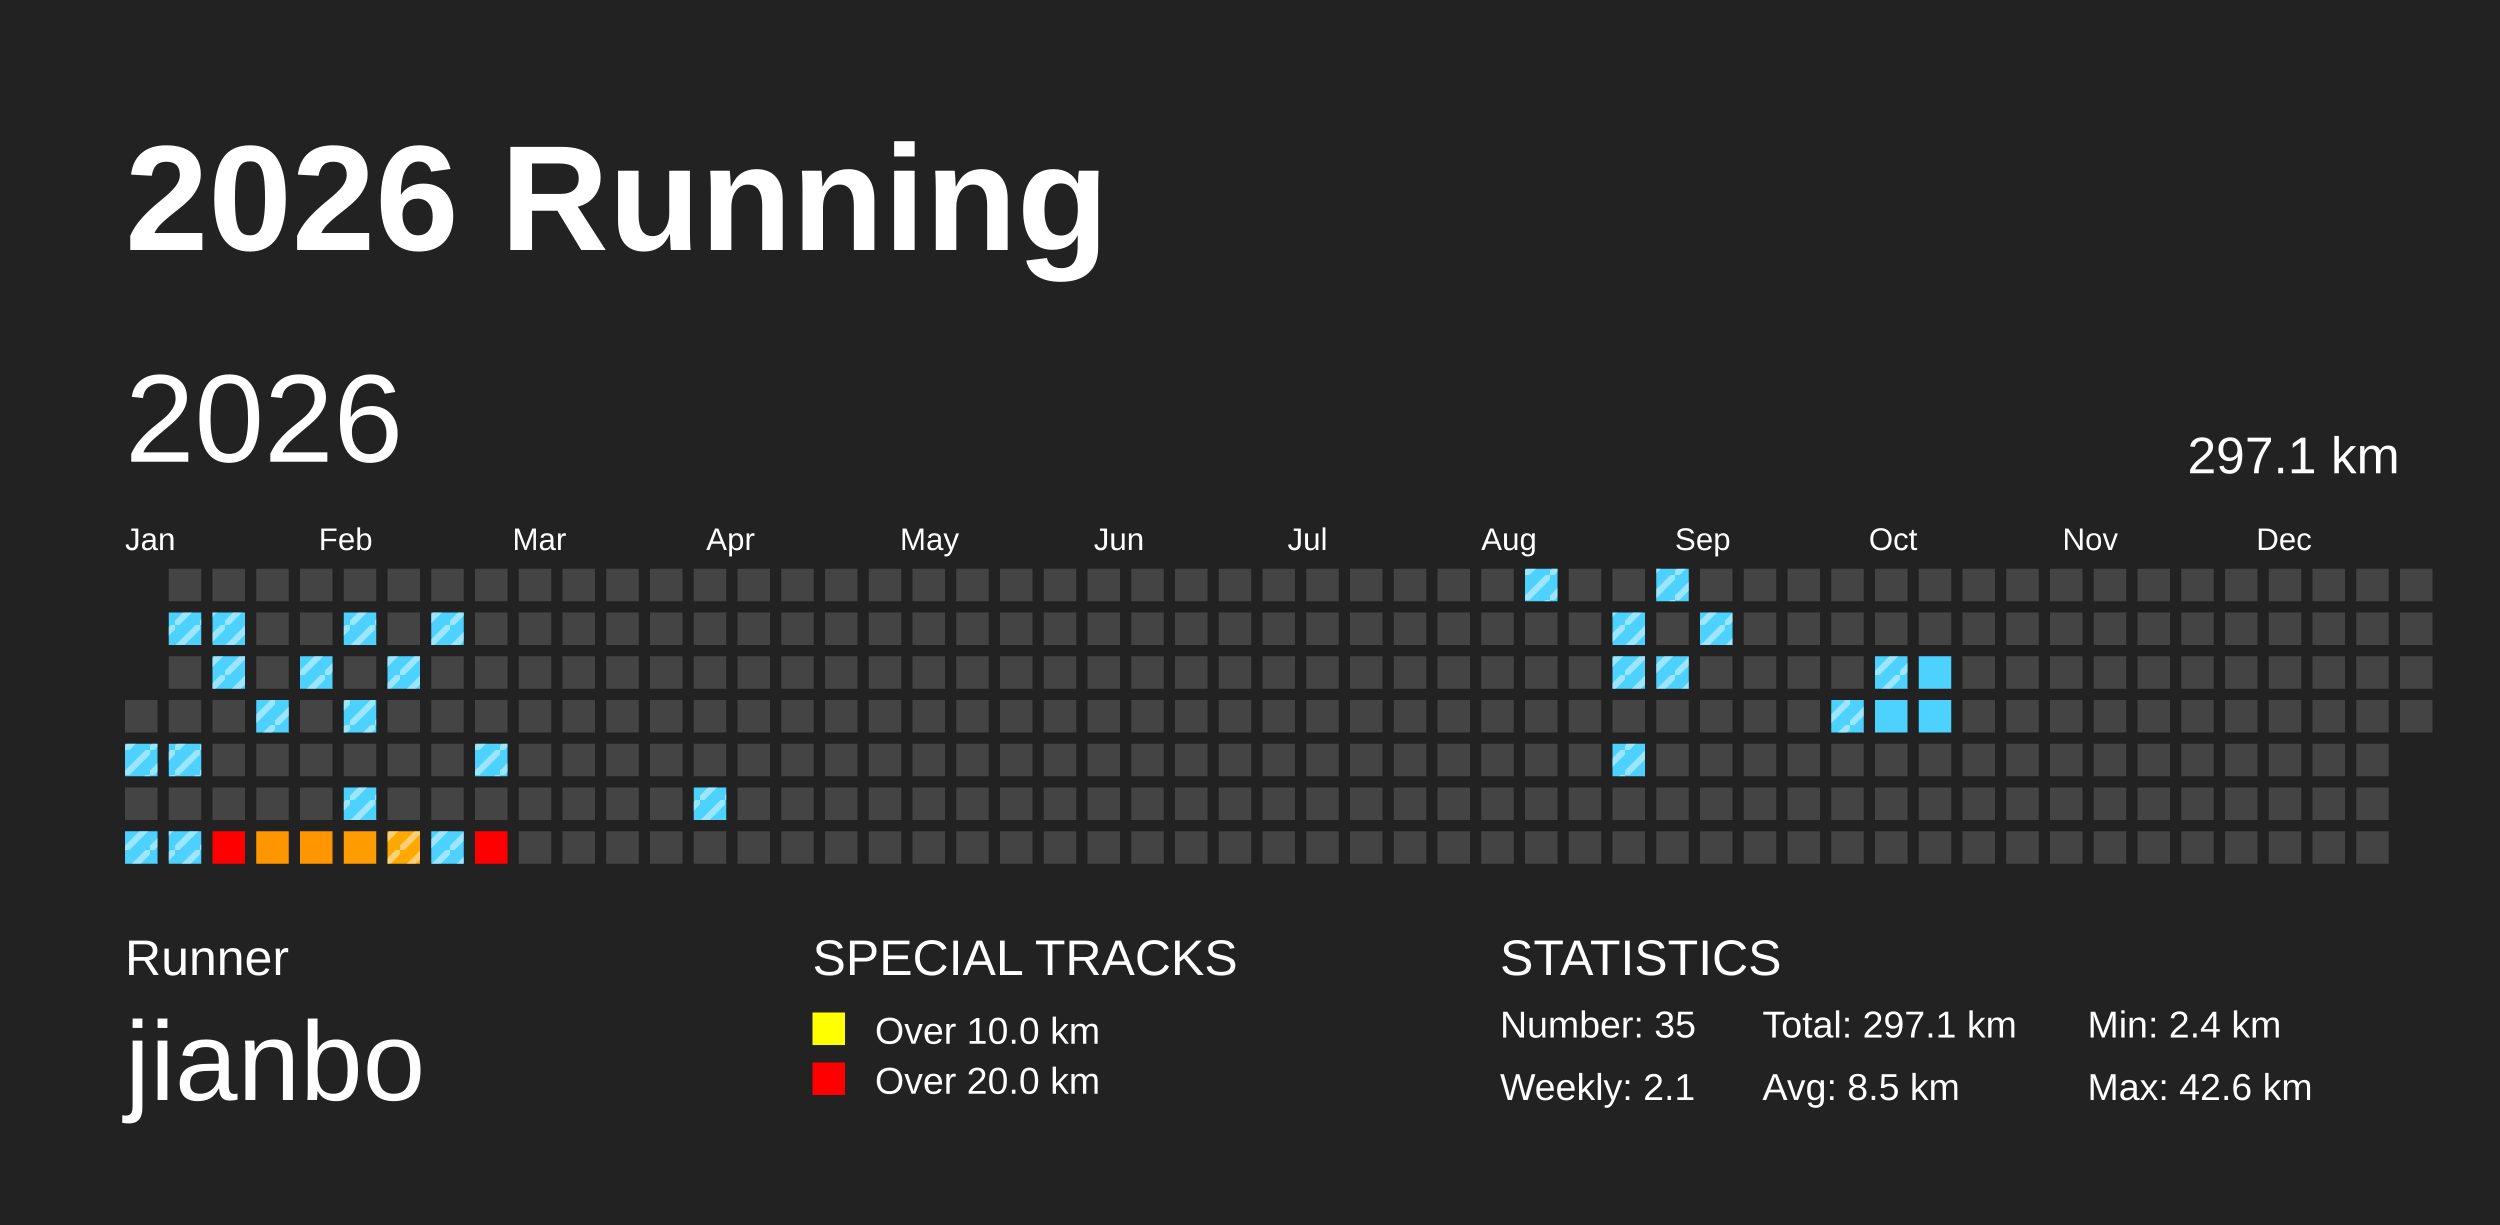
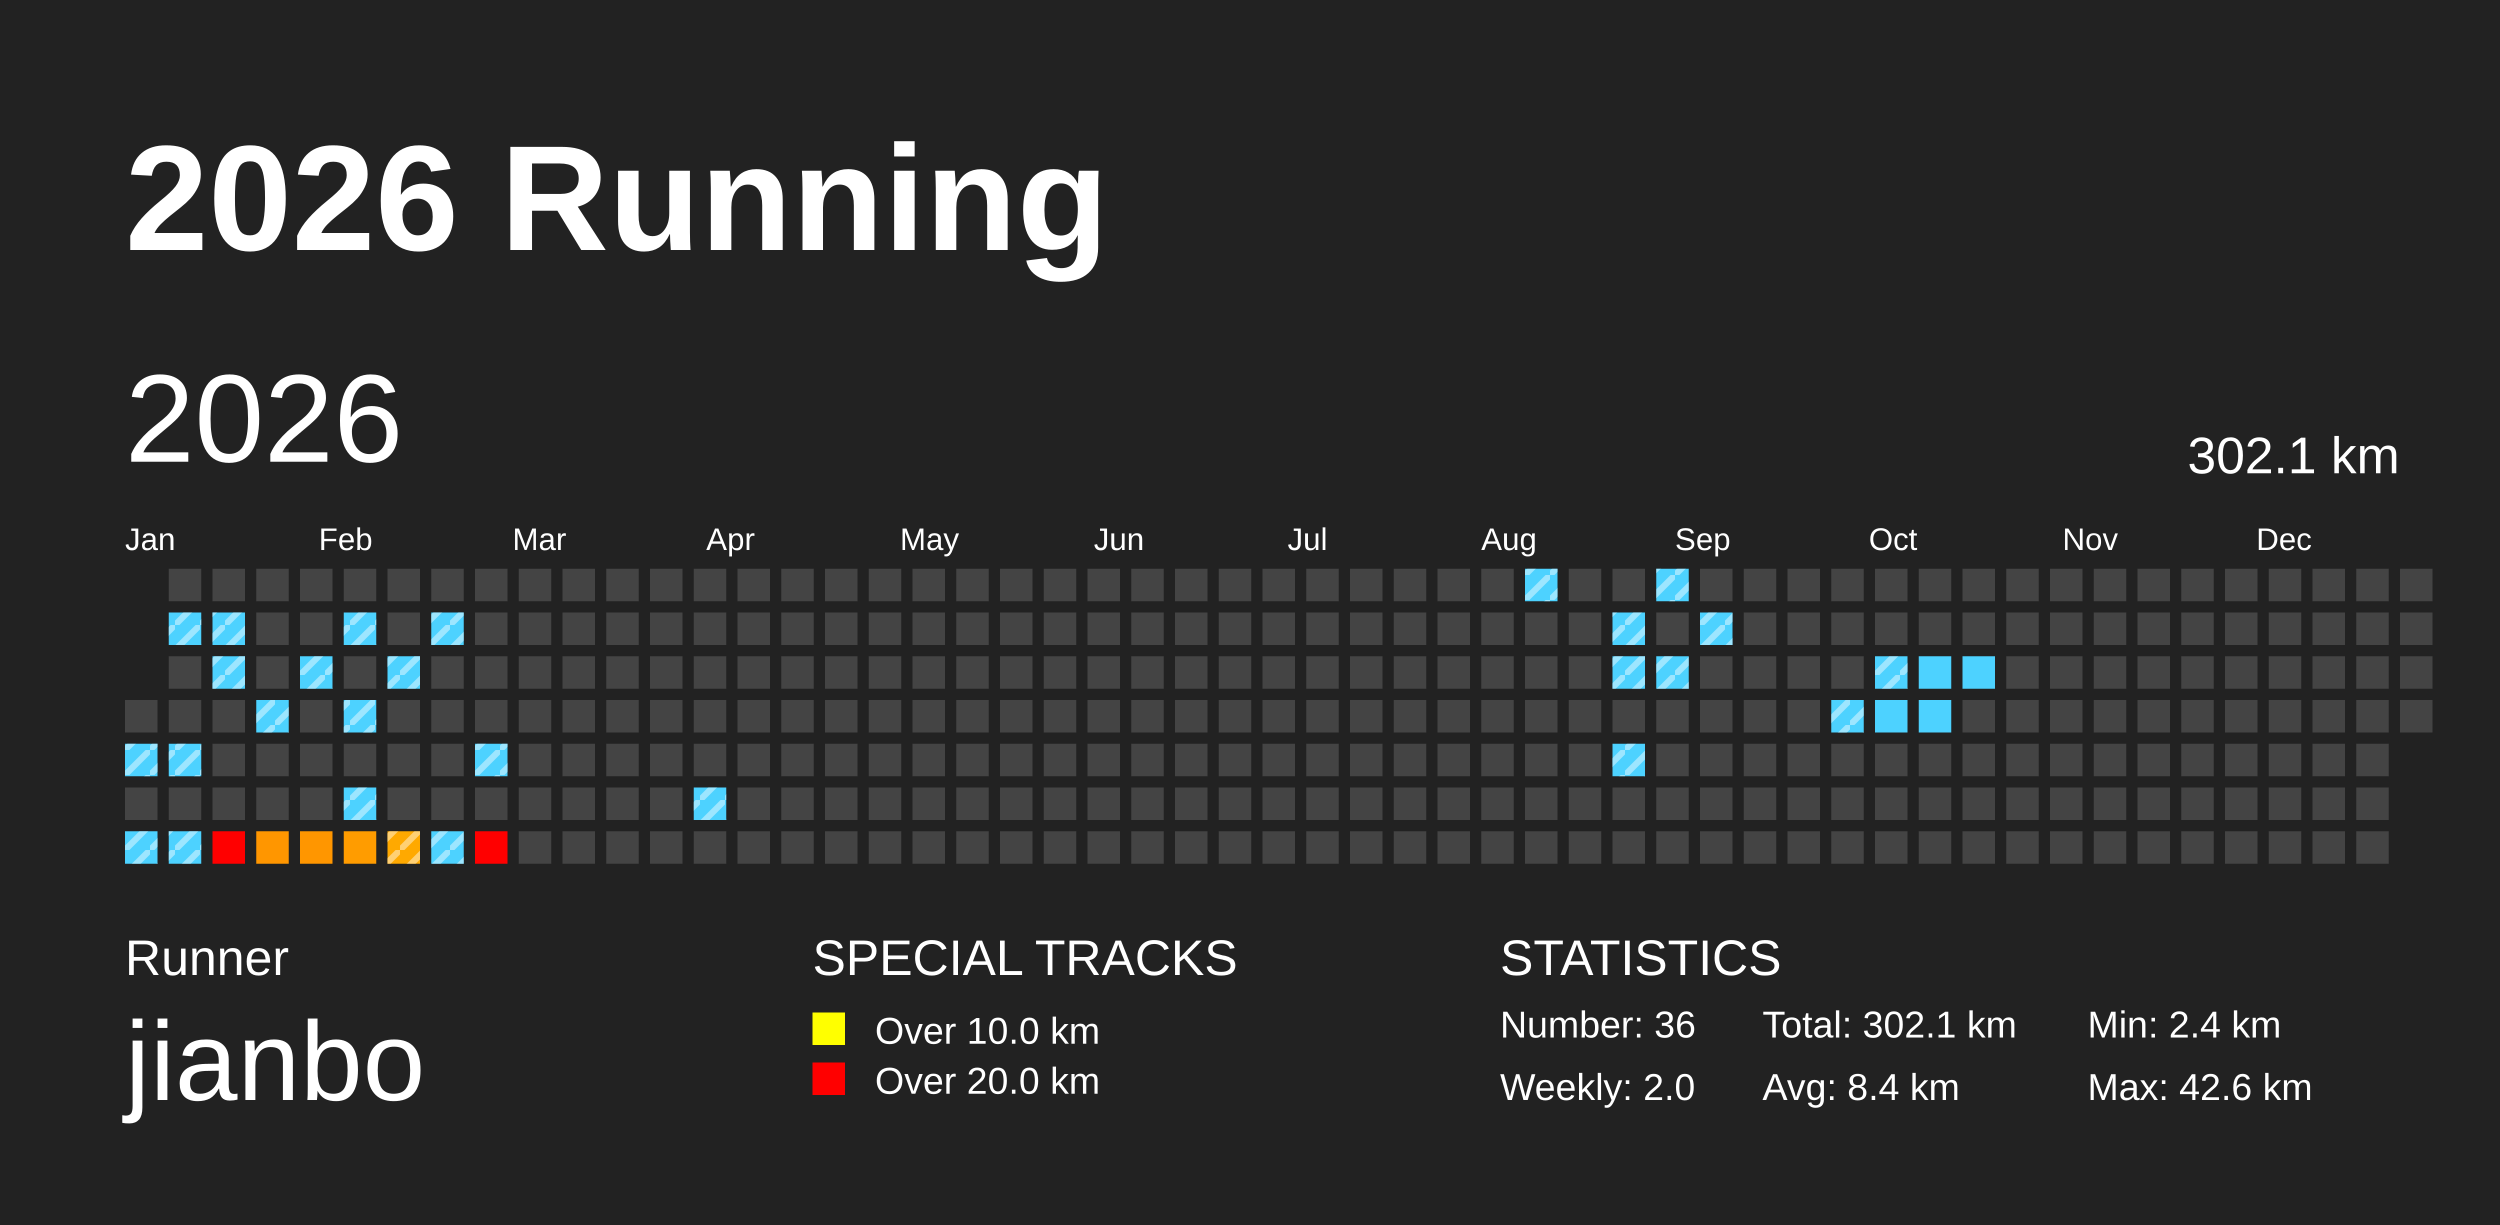
<svg xmlns="http://www.w3.org/2000/svg" baseProfile="full" height="98mm" version="1.1" viewBox="0,0,200,98" width="200mm">
  <defs>
    <pattern height="2" id="indoor-stripe" patternUnits="userSpaceOnUse" width="2">
      <line stroke="white" stroke-opacity="0.45" stroke-width="0.5" x1="0" x2="2" y1="2" y2="0" />
    </pattern>
  </defs>
  <rect fill="#222222" height="98" width="200" x="0" y="0" />
  <text fill="#FFFFFF" style="font-size:12px; font-family:Arial; font-weight:bold;" x="10" y="20">2026 Running</text>
  <text fill="#FFFFFF" style="font-size:4px; font-family:Arial" x="10" y="78">Runner</text>
  <text fill="#FFFFFF" style="font-size:9px; font-family:Arial" x="10" y="88">jianbo</text>
  <text fill="#FFFFFF" style="font-size:4px; font-family:Arial" x="65" y="78">SPECIAL TRACKS</text>
  <rect fill="yellow" height="2.6" width="2.6" x="65" y="81" />
  <text fill="#FFFFFF" style="font-size:3px; font-family:Arial" x="70" y="83.5">Over 10.0 km</text>
  <rect fill="red" height="2.6" width="2.6" x="65" y="85" />
  <text fill="#FFFFFF" style="font-size:3px; font-family:Arial" x="70" y="87.5">Over 20.0 km</text>
  <text fill="#FFFFFF" style="font-size:4px; font-family:Arial" x="120" y="78">STATISTICS</text>
-   <text fill="#FFFFFF" style="font-size:3px; font-family:Arial" x="120" y="83">Number: 35</text>
-   <text fill="#FFFFFF" style="font-size:3px; font-family:Arial" x="120" y="88">Weekly: 2.1</text>
-   <text fill="#FFFFFF" style="font-size:3px; font-family:Arial" x="141" y="83">Total: 297.1 km</text>
-   <text fill="#FFFFFF" style="font-size:3px; font-family:Arial" x="141" y="88">Avg: 8.5 km</text>
+   <text fill="#FFFFFF" style="font-size:3px; font-family:Arial" x="120" y="83">Number: 36</text>
+   <text fill="#FFFFFF" style="font-size:3px; font-family:Arial" x="120" y="88">Weekly: 2.0</text>
+   <text fill="#FFFFFF" style="font-size:3px; font-family:Arial" x="141" y="83">Total: 302.1 km</text>
+   <text fill="#FFFFFF" style="font-size:3px; font-family:Arial" x="141" y="88">Avg: 8.4 km</text>
  <text fill="#FFFFFF" style="font-size:3px; font-family:Arial" x="167" y="83">Min: 2.4 km</text>
  <text fill="#FFFFFF" style="font-size:3px; font-family:Arial" x="167" y="88">Max: 42.6 km</text>
  <text dominant-baseline="hanging" fill="#FFFFFF" style="font-size:10.0px; font-family:Arial;" x="10" y="30">2026</text>
-   <text dominant-baseline="hanging" fill="#FFFFFF" style="font-size:4.125px; font-family:Arial;" x="175" y="35">297.1 km</text>
+   <text dominant-baseline="hanging" fill="#FFFFFF" style="font-size:4.125px; font-family:Arial;" x="175" y="35">302.1 km</text>
  <text fill="#FFFFFF" style="font-size:2.5px; font-family:Arial" x="10.0" y="44">Jan</text>
  <text fill="#FFFFFF" style="font-size:2.5px; font-family:Arial" x="25.5" y="44">Feb</text>
  <text fill="#FFFFFF" style="font-size:2.5px; font-family:Arial" x="41.0" y="44">Mar</text>
  <text fill="#FFFFFF" style="font-size:2.5px; font-family:Arial" x="56.5" y="44">Apr</text>
  <text fill="#FFFFFF" style="font-size:2.5px; font-family:Arial" x="72.0" y="44">May</text>
  <text fill="#FFFFFF" style="font-size:2.5px; font-family:Arial" x="87.5" y="44">Jun</text>
  <text fill="#FFFFFF" style="font-size:2.5px; font-family:Arial" x="103.0" y="44">Jul</text>
  <text fill="#FFFFFF" style="font-size:2.5px; font-family:Arial" x="118.5" y="44">Aug</text>
  <text fill="#FFFFFF" style="font-size:2.5px; font-family:Arial" x="134.0" y="44">Sep</text>
  <text fill="#FFFFFF" style="font-size:2.5px; font-family:Arial" x="149.5" y="44">Oct</text>
  <text fill="#FFFFFF" style="font-size:2.5px; font-family:Arial" x="165.0" y="44">Nov</text>
  <text fill="#FFFFFF" style="font-size:2.5px; font-family:Arial" x="180.5" y="44">Dec</text>
  <rect fill="#444444" height="2.6" width="2.6" x="10.0" y="56.0" />
  <rect fill="#4dd2ff" height="2.6" width="2.6" x="10.0" y="59.5" />
  <rect fill="url(#indoor-stripe)" height="2.6" style="pointer-events: none;" width="2.6" x="10.0" y="59.5" />
  <rect fill="#444444" height="2.6" width="2.6" x="10.0" y="63.0" />
  <rect fill="#4dd2ff" height="2.6" width="2.6" x="10.0" y="66.5" />
  <rect fill="url(#indoor-stripe)" height="2.6" style="pointer-events: none;" width="2.6" x="10.0" y="66.5" />
  <rect fill="#444444" height="2.6" width="2.6" x="13.5" y="45.5" />
  <rect fill="#4dd2ff" height="2.6" width="2.6" x="13.5" y="49.0" />
  <rect fill="url(#indoor-stripe)" height="2.6" style="pointer-events: none;" width="2.6" x="13.5" y="49.0" />
  <rect fill="#444444" height="2.6" width="2.6" x="13.5" y="52.5" />
  <rect fill="#444444" height="2.6" width="2.6" x="13.5" y="56.0" />
  <rect fill="#4dd2ff" height="2.6" width="2.6" x="13.5" y="59.5" />
  <rect fill="url(#indoor-stripe)" height="2.6" style="pointer-events: none;" width="2.6" x="13.5" y="59.5" />
  <rect fill="#444444" height="2.6" width="2.6" x="13.5" y="63.0" />
  <rect fill="#4dd2ff" height="2.6" width="2.6" x="13.5" y="66.5" />
  <rect fill="url(#indoor-stripe)" height="2.6" style="pointer-events: none;" width="2.6" x="13.5" y="66.5" />
  <rect fill="#444444" height="2.6" width="2.6" x="17.0" y="45.5" />
  <rect fill="#4dd2ff" height="2.6" width="2.6" x="17.0" y="49.0" />
  <rect fill="url(#indoor-stripe)" height="2.6" style="pointer-events: none;" width="2.6" x="17.0" y="49.0" />
  <rect fill="#4dd2ff" height="2.6" width="2.6" x="17.0" y="52.5" />
  <rect fill="url(#indoor-stripe)" height="2.6" style="pointer-events: none;" width="2.6" x="17.0" y="52.5" />
  <rect fill="#444444" height="2.6" width="2.6" x="17.0" y="56.0" />
  <rect fill="#444444" height="2.6" width="2.6" x="17.0" y="59.5" />
  <rect fill="#444444" height="2.6" width="2.6" x="17.0" y="63.0" />
  <rect fill="red" height="2.6" width="2.6" x="17.0" y="66.5" />
  <rect fill="#444444" height="2.6" width="2.6" x="20.5" y="45.5" />
  <rect fill="#444444" height="2.6" width="2.6" x="20.5" y="49.0" />
  <rect fill="#444444" height="2.6" width="2.6" x="20.5" y="52.5" />
  <rect fill="#4dd2ff" height="2.6" width="2.6" x="20.5" y="56.0" />
  <rect fill="url(#indoor-stripe)" height="2.6" style="pointer-events: none;" width="2.6" x="20.5" y="56.0" />
  <rect fill="#444444" height="2.6" width="2.6" x="20.5" y="59.5" />
  <rect fill="#444444" height="2.6" width="2.6" x="20.5" y="63.0" />
  <rect fill="#ff9600" height="2.6" width="2.6" x="20.5" y="66.5" />
  <rect fill="#444444" height="2.6" width="2.6" x="24.0" y="45.5" />
  <rect fill="#444444" height="2.6" width="2.6" x="24.0" y="49.0" />
  <rect fill="#4dd2ff" height="2.6" width="2.6" x="24.0" y="52.5" />
  <rect fill="url(#indoor-stripe)" height="2.6" style="pointer-events: none;" width="2.6" x="24.0" y="52.5" />
  <rect fill="#444444" height="2.6" width="2.6" x="24.0" y="56.0" />
  <rect fill="#444444" height="2.6" width="2.6" x="24.0" y="59.5" />
  <rect fill="#444444" height="2.6" width="2.6" x="24.0" y="63.0" />
  <rect fill="#ff9600" height="2.6" width="2.6" x="24.0" y="66.5" />
  <rect fill="#444444" height="2.6" width="2.6" x="27.5" y="45.5" />
  <rect fill="#4dd2ff" height="2.6" width="2.6" x="27.5" y="49.0" />
  <rect fill="url(#indoor-stripe)" height="2.6" style="pointer-events: none;" width="2.6" x="27.5" y="49.0" />
  <rect fill="#444444" height="2.6" width="2.6" x="27.5" y="52.5" />
  <rect fill="#4dd2ff" height="2.6" width="2.6" x="27.5" y="56.0" />
  <rect fill="url(#indoor-stripe)" height="2.6" style="pointer-events: none;" width="2.6" x="27.5" y="56.0" />
  <rect fill="#444444" height="2.6" width="2.6" x="27.5" y="59.5" />
  <rect fill="#4dd2ff" height="2.6" width="2.6" x="27.5" y="63.0" />
  <rect fill="url(#indoor-stripe)" height="2.6" style="pointer-events: none;" width="2.6" x="27.5" y="63.0" />
  <rect fill="#ff9c00" height="2.6" width="2.6" x="27.5" y="66.5" />
  <rect fill="#444444" height="2.6" width="2.6" x="31.0" y="45.5" />
  <rect fill="#444444" height="2.6" width="2.6" x="31.0" y="49.0" />
  <rect fill="#4dd2ff" height="2.6" width="2.6" x="31.0" y="52.5" />
  <rect fill="url(#indoor-stripe)" height="2.6" style="pointer-events: none;" width="2.6" x="31.0" y="52.5" />
  <rect fill="#444444" height="2.6" width="2.6" x="31.0" y="56.0" />
  <rect fill="#444444" height="2.6" width="2.6" x="31.0" y="59.5" />
  <rect fill="#444444" height="2.6" width="2.6" x="31.0" y="63.0" />
  <rect fill="#ffa900" height="2.6" width="2.6" x="31.0" y="66.5" />
  <rect fill="url(#indoor-stripe)" height="2.6" style="pointer-events: none;" width="2.6" x="31.0" y="66.5" />
  <rect fill="#444444" height="2.6" width="2.6" x="34.5" y="45.5" />
  <rect fill="#4dd2ff" height="2.6" width="2.6" x="34.5" y="49.0" />
  <rect fill="url(#indoor-stripe)" height="2.6" style="pointer-events: none;" width="2.6" x="34.5" y="49.0" />
  <rect fill="#444444" height="2.6" width="2.6" x="34.5" y="52.5" />
  <rect fill="#444444" height="2.6" width="2.6" x="34.5" y="56.0" />
  <rect fill="#444444" height="2.6" width="2.6" x="34.5" y="59.5" />
  <rect fill="#444444" height="2.6" width="2.6" x="34.5" y="63.0" />
  <rect fill="#4dd2ff" height="2.6" width="2.6" x="34.5" y="66.5" />
  <rect fill="url(#indoor-stripe)" height="2.6" style="pointer-events: none;" width="2.6" x="34.5" y="66.5" />
  <rect fill="#444444" height="2.6" width="2.6" x="38.0" y="45.5" />
  <rect fill="#444444" height="2.6" width="2.6" x="38.0" y="49.0" />
  <rect fill="#444444" height="2.6" width="2.6" x="38.0" y="52.5" />
  <rect fill="#444444" height="2.6" width="2.6" x="38.0" y="56.0" />
  <rect fill="#4dd2ff" height="2.6" width="2.6" x="38.0" y="59.5" />
  <rect fill="url(#indoor-stripe)" height="2.6" style="pointer-events: none;" width="2.6" x="38.0" y="59.5" />
  <rect fill="#444444" height="2.6" width="2.6" x="38.0" y="63.0" />
  <rect fill="red" height="2.6" width="2.6" x="38.0" y="66.5" />
  <rect fill="#444444" height="2.6" width="2.6" x="41.5" y="45.5" />
  <rect fill="#444444" height="2.6" width="2.6" x="41.5" y="49.0" />
  <rect fill="#444444" height="2.6" width="2.6" x="41.5" y="52.5" />
  <rect fill="#444444" height="2.6" width="2.6" x="41.5" y="56.0" />
  <rect fill="#444444" height="2.6" width="2.6" x="41.5" y="59.5" />
  <rect fill="#444444" height="2.6" width="2.6" x="41.5" y="63.0" />
  <rect fill="#444444" height="2.6" width="2.6" x="41.5" y="66.5" />
  <rect fill="#444444" height="2.6" width="2.6" x="45.0" y="45.5" />
  <rect fill="#444444" height="2.6" width="2.6" x="45.0" y="49.0" />
  <rect fill="#444444" height="2.6" width="2.6" x="45.0" y="52.5" />
  <rect fill="#444444" height="2.6" width="2.6" x="45.0" y="56.0" />
  <rect fill="#444444" height="2.6" width="2.6" x="45.0" y="59.5" />
  <rect fill="#444444" height="2.6" width="2.6" x="45.0" y="63.0" />
  <rect fill="#444444" height="2.6" width="2.6" x="45.0" y="66.5" />
  <rect fill="#444444" height="2.6" width="2.6" x="48.5" y="45.5" />
  <rect fill="#444444" height="2.6" width="2.6" x="48.5" y="49.0" />
  <rect fill="#444444" height="2.6" width="2.6" x="48.5" y="52.5" />
  <rect fill="#444444" height="2.6" width="2.6" x="48.5" y="56.0" />
  <rect fill="#444444" height="2.6" width="2.6" x="48.5" y="59.5" />
  <rect fill="#444444" height="2.6" width="2.6" x="48.5" y="63.0" />
  <rect fill="#444444" height="2.6" width="2.6" x="48.5" y="66.5" />
  <rect fill="#444444" height="2.6" width="2.6" x="52.0" y="45.5" />
  <rect fill="#444444" height="2.6" width="2.6" x="52.0" y="49.0" />
  <rect fill="#444444" height="2.6" width="2.6" x="52.0" y="52.5" />
  <rect fill="#444444" height="2.6" width="2.6" x="52.0" y="56.0" />
  <rect fill="#444444" height="2.6" width="2.6" x="52.0" y="59.5" />
  <rect fill="#444444" height="2.6" width="2.6" x="52.0" y="63.0" />
  <rect fill="#444444" height="2.6" width="2.6" x="52.0" y="66.5" />
  <rect fill="#444444" height="2.6" width="2.6" x="55.5" y="45.5" />
  <rect fill="#444444" height="2.6" width="2.6" x="55.5" y="49.0" />
  <rect fill="#444444" height="2.6" width="2.6" x="55.5" y="52.5" />
  <rect fill="#444444" height="2.6" width="2.6" x="55.5" y="56.0" />
  <rect fill="#444444" height="2.6" width="2.6" x="55.5" y="59.5" />
  <rect fill="#4dd2ff" height="2.6" width="2.6" x="55.5" y="63.0" />
  <rect fill="url(#indoor-stripe)" height="2.6" style="pointer-events: none;" width="2.6" x="55.5" y="63.0" />
  <rect fill="#444444" height="2.6" width="2.6" x="55.5" y="66.5" />
  <rect fill="#444444" height="2.6" width="2.6" x="59.0" y="45.5" />
  <rect fill="#444444" height="2.6" width="2.6" x="59.0" y="49.0" />
  <rect fill="#444444" height="2.6" width="2.6" x="59.0" y="52.5" />
  <rect fill="#444444" height="2.6" width="2.6" x="59.0" y="56.0" />
  <rect fill="#444444" height="2.6" width="2.6" x="59.0" y="59.5" />
  <rect fill="#444444" height="2.6" width="2.6" x="59.0" y="63.0" />
  <rect fill="#444444" height="2.6" width="2.6" x="59.0" y="66.5" />
  <rect fill="#444444" height="2.6" width="2.6" x="62.5" y="45.5" />
  <rect fill="#444444" height="2.6" width="2.6" x="62.5" y="49.0" />
  <rect fill="#444444" height="2.6" width="2.6" x="62.5" y="52.5" />
  <rect fill="#444444" height="2.6" width="2.6" x="62.5" y="56.0" />
  <rect fill="#444444" height="2.6" width="2.6" x="62.5" y="59.5" />
  <rect fill="#444444" height="2.6" width="2.6" x="62.5" y="63.0" />
  <rect fill="#444444" height="2.6" width="2.6" x="62.5" y="66.5" />
  <rect fill="#444444" height="2.6" width="2.6" x="66.0" y="45.5" />
  <rect fill="#444444" height="2.6" width="2.6" x="66.0" y="49.0" />
  <rect fill="#444444" height="2.6" width="2.6" x="66.0" y="52.5" />
  <rect fill="#444444" height="2.6" width="2.6" x="66.0" y="56.0" />
  <rect fill="#444444" height="2.6" width="2.6" x="66.0" y="59.5" />
  <rect fill="#444444" height="2.6" width="2.6" x="66.0" y="63.0" />
  <rect fill="#444444" height="2.6" width="2.6" x="66.0" y="66.5" />
  <rect fill="#444444" height="2.6" width="2.6" x="69.5" y="45.5" />
  <rect fill="#444444" height="2.6" width="2.6" x="69.5" y="49.0" />
  <rect fill="#444444" height="2.6" width="2.6" x="69.5" y="52.5" />
  <rect fill="#444444" height="2.6" width="2.6" x="69.5" y="56.0" />
  <rect fill="#444444" height="2.6" width="2.6" x="69.5" y="59.5" />
  <rect fill="#444444" height="2.6" width="2.6" x="69.5" y="63.0" />
  <rect fill="#444444" height="2.6" width="2.6" x="69.5" y="66.5" />
  <rect fill="#444444" height="2.6" width="2.6" x="73.0" y="45.5" />
  <rect fill="#444444" height="2.6" width="2.6" x="73.0" y="49.0" />
  <rect fill="#444444" height="2.6" width="2.6" x="73.0" y="52.5" />
  <rect fill="#444444" height="2.6" width="2.6" x="73.0" y="56.0" />
  <rect fill="#444444" height="2.6" width="2.6" x="73.0" y="59.5" />
  <rect fill="#444444" height="2.6" width="2.6" x="73.0" y="63.0" />
  <rect fill="#444444" height="2.6" width="2.6" x="73.0" y="66.5" />
  <rect fill="#444444" height="2.6" width="2.6" x="76.5" y="45.5" />
  <rect fill="#444444" height="2.6" width="2.6" x="76.5" y="49.0" />
  <rect fill="#444444" height="2.6" width="2.6" x="76.5" y="52.5" />
  <rect fill="#444444" height="2.6" width="2.6" x="76.5" y="56.0" />
  <rect fill="#444444" height="2.6" width="2.6" x="76.5" y="59.5" />
  <rect fill="#444444" height="2.6" width="2.6" x="76.5" y="63.0" />
  <rect fill="#444444" height="2.6" width="2.6" x="76.5" y="66.5" />
  <rect fill="#444444" height="2.6" width="2.6" x="80.0" y="45.5" />
  <rect fill="#444444" height="2.6" width="2.6" x="80.0" y="49.0" />
  <rect fill="#444444" height="2.6" width="2.6" x="80.0" y="52.5" />
  <rect fill="#444444" height="2.6" width="2.6" x="80.0" y="56.0" />
  <rect fill="#444444" height="2.6" width="2.6" x="80.0" y="59.5" />
  <rect fill="#444444" height="2.6" width="2.6" x="80.0" y="63.0" />
  <rect fill="#444444" height="2.6" width="2.6" x="80.0" y="66.5" />
  <rect fill="#444444" height="2.6" width="2.6" x="83.5" y="45.5" />
  <rect fill="#444444" height="2.6" width="2.6" x="83.5" y="49.0" />
  <rect fill="#444444" height="2.6" width="2.6" x="83.5" y="52.5" />
  <rect fill="#444444" height="2.6" width="2.6" x="83.5" y="56.0" />
  <rect fill="#444444" height="2.6" width="2.6" x="83.5" y="59.5" />
  <rect fill="#444444" height="2.6" width="2.6" x="83.5" y="63.0" />
  <rect fill="#444444" height="2.6" width="2.6" x="83.5" y="66.5" />
  <rect fill="#444444" height="2.6" width="2.6" x="87.0" y="45.5" />
  <rect fill="#444444" height="2.6" width="2.6" x="87.0" y="49.0" />
  <rect fill="#444444" height="2.6" width="2.6" x="87.0" y="52.5" />
  <rect fill="#444444" height="2.6" width="2.6" x="87.0" y="56.0" />
  <rect fill="#444444" height="2.6" width="2.6" x="87.0" y="59.5" />
  <rect fill="#444444" height="2.6" width="2.6" x="87.0" y="63.0" />
  <rect fill="#444444" height="2.6" width="2.6" x="87.0" y="66.5" />
  <rect fill="#444444" height="2.6" width="2.6" x="90.5" y="45.5" />
  <rect fill="#444444" height="2.6" width="2.6" x="90.5" y="49.0" />
  <rect fill="#444444" height="2.6" width="2.6" x="90.5" y="52.5" />
  <rect fill="#444444" height="2.6" width="2.6" x="90.5" y="56.0" />
  <rect fill="#444444" height="2.6" width="2.6" x="90.5" y="59.5" />
  <rect fill="#444444" height="2.6" width="2.6" x="90.5" y="63.0" />
  <rect fill="#444444" height="2.6" width="2.6" x="90.5" y="66.5" />
  <rect fill="#444444" height="2.6" width="2.6" x="94.0" y="45.5" />
  <rect fill="#444444" height="2.6" width="2.6" x="94.0" y="49.0" />
  <rect fill="#444444" height="2.6" width="2.6" x="94.0" y="52.5" />
  <rect fill="#444444" height="2.6" width="2.6" x="94.0" y="56.0" />
  <rect fill="#444444" height="2.6" width="2.6" x="94.0" y="59.5" />
  <rect fill="#444444" height="2.6" width="2.6" x="94.0" y="63.0" />
  <rect fill="#444444" height="2.6" width="2.6" x="94.0" y="66.5" />
  <rect fill="#444444" height="2.6" width="2.6" x="97.5" y="45.5" />
  <rect fill="#444444" height="2.6" width="2.6" x="97.5" y="49.0" />
  <rect fill="#444444" height="2.6" width="2.6" x="97.5" y="52.5" />
  <rect fill="#444444" height="2.6" width="2.6" x="97.5" y="56.0" />
  <rect fill="#444444" height="2.6" width="2.6" x="97.5" y="59.5" />
  <rect fill="#444444" height="2.6" width="2.6" x="97.5" y="63.0" />
  <rect fill="#444444" height="2.6" width="2.6" x="97.5" y="66.5" />
  <rect fill="#444444" height="2.6" width="2.6" x="101.0" y="45.5" />
  <rect fill="#444444" height="2.6" width="2.6" x="101.0" y="49.0" />
  <rect fill="#444444" height="2.6" width="2.6" x="101.0" y="52.5" />
  <rect fill="#444444" height="2.6" width="2.6" x="101.0" y="56.0" />
  <rect fill="#444444" height="2.6" width="2.6" x="101.0" y="59.5" />
  <rect fill="#444444" height="2.6" width="2.6" x="101.0" y="63.0" />
  <rect fill="#444444" height="2.6" width="2.6" x="101.0" y="66.5" />
  <rect fill="#444444" height="2.6" width="2.6" x="104.5" y="45.5" />
  <rect fill="#444444" height="2.6" width="2.6" x="104.5" y="49.0" />
  <rect fill="#444444" height="2.6" width="2.6" x="104.5" y="52.5" />
  <rect fill="#444444" height="2.6" width="2.6" x="104.5" y="56.0" />
  <rect fill="#444444" height="2.6" width="2.6" x="104.5" y="59.5" />
  <rect fill="#444444" height="2.6" width="2.6" x="104.5" y="63.0" />
  <rect fill="#444444" height="2.6" width="2.6" x="104.5" y="66.5" />
  <rect fill="#444444" height="2.6" width="2.6" x="108.0" y="45.5" />
  <rect fill="#444444" height="2.6" width="2.6" x="108.0" y="49.0" />
  <rect fill="#444444" height="2.6" width="2.6" x="108.0" y="52.5" />
  <rect fill="#444444" height="2.6" width="2.6" x="108.0" y="56.0" />
  <rect fill="#444444" height="2.6" width="2.6" x="108.0" y="59.5" />
  <rect fill="#444444" height="2.6" width="2.6" x="108.0" y="63.0" />
  <rect fill="#444444" height="2.6" width="2.6" x="108.0" y="66.5" />
  <rect fill="#444444" height="2.6" width="2.6" x="111.5" y="45.5" />
  <rect fill="#444444" height="2.6" width="2.6" x="111.5" y="49.0" />
  <rect fill="#444444" height="2.6" width="2.6" x="111.5" y="52.5" />
  <rect fill="#444444" height="2.6" width="2.6" x="111.5" y="56.0" />
  <rect fill="#444444" height="2.6" width="2.6" x="111.5" y="59.5" />
  <rect fill="#444444" height="2.6" width="2.6" x="111.5" y="63.0" />
  <rect fill="#444444" height="2.6" width="2.6" x="111.5" y="66.5" />
  <rect fill="#444444" height="2.6" width="2.6" x="115.0" y="45.5" />
  <rect fill="#444444" height="2.6" width="2.6" x="115.0" y="49.0" />
  <rect fill="#444444" height="2.6" width="2.6" x="115.0" y="52.5" />
  <rect fill="#444444" height="2.6" width="2.6" x="115.0" y="56.0" />
  <rect fill="#444444" height="2.6" width="2.6" x="115.0" y="59.5" />
  <rect fill="#444444" height="2.6" width="2.6" x="115.0" y="63.0" />
  <rect fill="#444444" height="2.6" width="2.6" x="115.0" y="66.5" />
  <rect fill="#444444" height="2.6" width="2.6" x="118.5" y="45.5" />
  <rect fill="#444444" height="2.6" width="2.6" x="118.5" y="49.0" />
  <rect fill="#444444" height="2.6" width="2.6" x="118.5" y="52.5" />
  <rect fill="#444444" height="2.6" width="2.6" x="118.5" y="56.0" />
  <rect fill="#444444" height="2.6" width="2.6" x="118.5" y="59.5" />
  <rect fill="#444444" height="2.6" width="2.6" x="118.5" y="63.0" />
  <rect fill="#444444" height="2.6" width="2.6" x="118.5" y="66.5" />
  <rect fill="#4dd2ff" height="2.6" width="2.6" x="122.0" y="45.5" />
  <rect fill="url(#indoor-stripe)" height="2.6" style="pointer-events: none;" width="2.6" x="122.0" y="45.5" />
  <rect fill="#444444" height="2.6" width="2.6" x="122.0" y="49.0" />
  <rect fill="#444444" height="2.6" width="2.6" x="122.0" y="52.5" />
  <rect fill="#444444" height="2.6" width="2.6" x="122.0" y="56.0" />
  <rect fill="#444444" height="2.6" width="2.6" x="122.0" y="59.5" />
  <rect fill="#444444" height="2.6" width="2.6" x="122.0" y="63.0" />
  <rect fill="#444444" height="2.6" width="2.6" x="122.0" y="66.5" />
  <rect fill="#444444" height="2.6" width="2.6" x="125.5" y="45.5" />
  <rect fill="#444444" height="2.6" width="2.6" x="125.5" y="49.0" />
  <rect fill="#444444" height="2.6" width="2.6" x="125.5" y="52.5" />
  <rect fill="#444444" height="2.6" width="2.6" x="125.5" y="56.0" />
  <rect fill="#444444" height="2.6" width="2.6" x="125.5" y="59.5" />
  <rect fill="#444444" height="2.6" width="2.6" x="125.5" y="63.0" />
  <rect fill="#444444" height="2.6" width="2.6" x="125.5" y="66.5" />
  <rect fill="#444444" height="2.6" width="2.6" x="129.0" y="45.5" />
  <rect fill="#4dd2ff" height="2.6" width="2.6" x="129.0" y="49.0" />
  <rect fill="url(#indoor-stripe)" height="2.6" style="pointer-events: none;" width="2.6" x="129.0" y="49.0" />
  <rect fill="#4dd2ff" height="2.6" width="2.6" x="129.0" y="52.5" />
  <rect fill="url(#indoor-stripe)" height="2.6" style="pointer-events: none;" width="2.6" x="129.0" y="52.5" />
  <rect fill="#444444" height="2.6" width="2.6" x="129.0" y="56.0" />
  <rect fill="#4dd2ff" height="2.6" width="2.6" x="129.0" y="59.5" />
  <rect fill="url(#indoor-stripe)" height="2.6" style="pointer-events: none;" width="2.6" x="129.0" y="59.5" />
  <rect fill="#444444" height="2.6" width="2.6" x="129.0" y="63.0" />
  <rect fill="#444444" height="2.6" width="2.6" x="129.0" y="66.5" />
  <rect fill="#4dd2ff" height="2.6" width="2.6" x="132.5" y="45.5" />
  <rect fill="url(#indoor-stripe)" height="2.6" style="pointer-events: none;" width="2.6" x="132.5" y="45.5" />
  <rect fill="#444444" height="2.6" width="2.6" x="132.5" y="49.0" />
  <rect fill="#4dd2ff" height="2.6" width="2.6" x="132.5" y="52.5" />
  <rect fill="url(#indoor-stripe)" height="2.6" style="pointer-events: none;" width="2.6" x="132.5" y="52.5" />
  <rect fill="#444444" height="2.6" width="2.6" x="132.5" y="56.0" />
  <rect fill="#444444" height="2.6" width="2.6" x="132.5" y="59.5" />
  <rect fill="#444444" height="2.6" width="2.6" x="132.5" y="63.0" />
  <rect fill="#444444" height="2.6" width="2.6" x="132.5" y="66.5" />
  <rect fill="#444444" height="2.6" width="2.6" x="136.0" y="45.5" />
  <rect fill="#4dd2ff" height="2.6" width="2.6" x="136.0" y="49.0" />
  <rect fill="url(#indoor-stripe)" height="2.6" style="pointer-events: none;" width="2.6" x="136.0" y="49.0" />
  <rect fill="#444444" height="2.6" width="2.6" x="136.0" y="52.5" />
  <rect fill="#444444" height="2.6" width="2.6" x="136.0" y="56.0" />
  <rect fill="#444444" height="2.6" width="2.6" x="136.0" y="59.5" />
  <rect fill="#444444" height="2.6" width="2.6" x="136.0" y="63.0" />
  <rect fill="#444444" height="2.6" width="2.6" x="136.0" y="66.5" />
  <rect fill="#444444" height="2.6" width="2.6" x="139.5" y="45.5" />
  <rect fill="#444444" height="2.6" width="2.6" x="139.5" y="49.0" />
  <rect fill="#444444" height="2.6" width="2.6" x="139.5" y="52.5" />
  <rect fill="#444444" height="2.6" width="2.6" x="139.5" y="56.0" />
  <rect fill="#444444" height="2.6" width="2.6" x="139.5" y="59.5" />
  <rect fill="#444444" height="2.6" width="2.6" x="139.5" y="63.0" />
  <rect fill="#444444" height="2.6" width="2.6" x="139.5" y="66.5" />
  <rect fill="#444444" height="2.6" width="2.6" x="143.0" y="45.5" />
  <rect fill="#444444" height="2.6" width="2.6" x="143.0" y="49.0" />
  <rect fill="#444444" height="2.6" width="2.6" x="143.0" y="52.5" />
  <rect fill="#444444" height="2.6" width="2.6" x="143.0" y="56.0" />
  <rect fill="#444444" height="2.6" width="2.6" x="143.0" y="59.5" />
  <rect fill="#444444" height="2.6" width="2.6" x="143.0" y="63.0" />
  <rect fill="#444444" height="2.6" width="2.6" x="143.0" y="66.5" />
  <rect fill="#444444" height="2.6" width="2.6" x="146.5" y="45.5" />
  <rect fill="#444444" height="2.6" width="2.6" x="146.5" y="49.0" />
  <rect fill="#444444" height="2.6" width="2.6" x="146.5" y="52.5" />
  <rect fill="#4dd2ff" height="2.6" width="2.6" x="146.5" y="56.0" />
  <rect fill="url(#indoor-stripe)" height="2.6" style="pointer-events: none;" width="2.6" x="146.5" y="56.0" />
  <rect fill="#444444" height="2.6" width="2.6" x="146.5" y="59.5" />
  <rect fill="#444444" height="2.6" width="2.6" x="146.5" y="63.0" />
  <rect fill="#444444" height="2.6" width="2.6" x="146.5" y="66.5" />
  <rect fill="#444444" height="2.6" width="2.6" x="150.0" y="45.5" />
  <rect fill="#444444" height="2.6" width="2.6" x="150.0" y="49.0" />
  <rect fill="#4dd2ff" height="2.6" width="2.6" x="150.0" y="52.5" />
  <rect fill="url(#indoor-stripe)" height="2.6" style="pointer-events: none;" width="2.6" x="150.0" y="52.5" />
  <rect fill="#4dd2ff" height="2.6" width="2.6" x="150.0" y="56.0" />
  <rect fill="#444444" height="2.6" width="2.6" x="150.0" y="59.5" />
  <rect fill="#444444" height="2.6" width="2.6" x="150.0" y="63.0" />
  <rect fill="#444444" height="2.6" width="2.6" x="150.0" y="66.5" />
  <rect fill="#444444" height="2.6" width="2.6" x="153.5" y="45.5" />
  <rect fill="#444444" height="2.6" width="2.6" x="153.5" y="49.0" />
  <rect fill="#4dd2ff" height="2.6" width="2.6" x="153.5" y="52.5" />
  <rect fill="#4dd2ff" height="2.6" width="2.6" x="153.5" y="56.0" />
  <rect fill="#444444" height="2.6" width="2.6" x="153.5" y="59.5" />
  <rect fill="#444444" height="2.6" width="2.6" x="153.5" y="63.0" />
  <rect fill="#444444" height="2.6" width="2.6" x="153.5" y="66.5" />
  <rect fill="#444444" height="2.6" width="2.6" x="157.0" y="45.5" />
  <rect fill="#444444" height="2.6" width="2.6" x="157.0" y="49.0" />
-   <rect fill="#444444" height="2.6" width="2.6" x="157.0" y="52.5" />
+   <rect fill="#4dd2ff" height="2.6" width="2.6" x="157.0" y="52.5" />
  <rect fill="#444444" height="2.6" width="2.6" x="157.0" y="56.0" />
  <rect fill="#444444" height="2.6" width="2.6" x="157.0" y="59.5" />
  <rect fill="#444444" height="2.6" width="2.6" x="157.0" y="63.0" />
  <rect fill="#444444" height="2.6" width="2.6" x="157.0" y="66.5" />
  <rect fill="#444444" height="2.6" width="2.6" x="160.5" y="45.5" />
  <rect fill="#444444" height="2.6" width="2.6" x="160.5" y="49.0" />
  <rect fill="#444444" height="2.6" width="2.6" x="160.5" y="52.5" />
  <rect fill="#444444" height="2.6" width="2.6" x="160.5" y="56.0" />
  <rect fill="#444444" height="2.6" width="2.6" x="160.5" y="59.5" />
  <rect fill="#444444" height="2.6" width="2.6" x="160.5" y="63.0" />
  <rect fill="#444444" height="2.6" width="2.6" x="160.5" y="66.5" />
  <rect fill="#444444" height="2.6" width="2.6" x="164.0" y="45.5" />
  <rect fill="#444444" height="2.6" width="2.6" x="164.0" y="49.0" />
  <rect fill="#444444" height="2.6" width="2.6" x="164.0" y="52.5" />
  <rect fill="#444444" height="2.6" width="2.6" x="164.0" y="56.0" />
  <rect fill="#444444" height="2.6" width="2.6" x="164.0" y="59.5" />
  <rect fill="#444444" height="2.6" width="2.6" x="164.0" y="63.0" />
  <rect fill="#444444" height="2.6" width="2.6" x="164.0" y="66.5" />
  <rect fill="#444444" height="2.6" width="2.6" x="167.5" y="45.5" />
  <rect fill="#444444" height="2.6" width="2.6" x="167.5" y="49.0" />
  <rect fill="#444444" height="2.6" width="2.6" x="167.5" y="52.5" />
  <rect fill="#444444" height="2.6" width="2.6" x="167.5" y="56.0" />
  <rect fill="#444444" height="2.6" width="2.6" x="167.5" y="59.5" />
  <rect fill="#444444" height="2.6" width="2.6" x="167.5" y="63.0" />
  <rect fill="#444444" height="2.6" width="2.6" x="167.5" y="66.5" />
  <rect fill="#444444" height="2.6" width="2.6" x="171.0" y="45.5" />
  <rect fill="#444444" height="2.6" width="2.6" x="171.0" y="49.0" />
  <rect fill="#444444" height="2.6" width="2.6" x="171.0" y="52.5" />
  <rect fill="#444444" height="2.6" width="2.6" x="171.0" y="56.0" />
  <rect fill="#444444" height="2.6" width="2.6" x="171.0" y="59.5" />
  <rect fill="#444444" height="2.6" width="2.6" x="171.0" y="63.0" />
  <rect fill="#444444" height="2.6" width="2.6" x="171.0" y="66.5" />
  <rect fill="#444444" height="2.6" width="2.6" x="174.5" y="45.5" />
  <rect fill="#444444" height="2.6" width="2.6" x="174.5" y="49.0" />
  <rect fill="#444444" height="2.6" width="2.6" x="174.5" y="52.5" />
  <rect fill="#444444" height="2.6" width="2.6" x="174.5" y="56.0" />
  <rect fill="#444444" height="2.6" width="2.6" x="174.5" y="59.5" />
  <rect fill="#444444" height="2.6" width="2.6" x="174.5" y="63.0" />
  <rect fill="#444444" height="2.6" width="2.6" x="174.5" y="66.5" />
  <rect fill="#444444" height="2.6" width="2.6" x="178.0" y="45.5" />
  <rect fill="#444444" height="2.6" width="2.6" x="178.0" y="49.0" />
  <rect fill="#444444" height="2.6" width="2.6" x="178.0" y="52.5" />
  <rect fill="#444444" height="2.6" width="2.6" x="178.0" y="56.0" />
  <rect fill="#444444" height="2.6" width="2.6" x="178.0" y="59.5" />
  <rect fill="#444444" height="2.6" width="2.6" x="178.0" y="63.0" />
  <rect fill="#444444" height="2.6" width="2.6" x="178.0" y="66.5" />
  <rect fill="#444444" height="2.6" width="2.6" x="181.5" y="45.5" />
  <rect fill="#444444" height="2.6" width="2.6" x="181.5" y="49.0" />
  <rect fill="#444444" height="2.6" width="2.6" x="181.5" y="52.5" />
  <rect fill="#444444" height="2.6" width="2.6" x="181.5" y="56.0" />
  <rect fill="#444444" height="2.6" width="2.6" x="181.5" y="59.5" />
  <rect fill="#444444" height="2.6" width="2.6" x="181.5" y="63.0" />
  <rect fill="#444444" height="2.6" width="2.6" x="181.5" y="66.5" />
  <rect fill="#444444" height="2.6" width="2.6" x="185.0" y="45.5" />
  <rect fill="#444444" height="2.6" width="2.6" x="185.0" y="49.0" />
  <rect fill="#444444" height="2.6" width="2.6" x="185.0" y="52.5" />
  <rect fill="#444444" height="2.6" width="2.6" x="185.0" y="56.0" />
  <rect fill="#444444" height="2.6" width="2.6" x="185.0" y="59.5" />
  <rect fill="#444444" height="2.6" width="2.6" x="185.0" y="63.0" />
  <rect fill="#444444" height="2.6" width="2.6" x="185.0" y="66.5" />
  <rect fill="#444444" height="2.6" width="2.6" x="188.5" y="45.5" />
  <rect fill="#444444" height="2.6" width="2.6" x="188.5" y="49.0" />
  <rect fill="#444444" height="2.6" width="2.6" x="188.5" y="52.5" />
  <rect fill="#444444" height="2.6" width="2.6" x="188.5" y="56.0" />
  <rect fill="#444444" height="2.6" width="2.6" x="188.5" y="59.5" />
  <rect fill="#444444" height="2.6" width="2.6" x="188.5" y="63.0" />
  <rect fill="#444444" height="2.6" width="2.6" x="188.5" y="66.5" />
  <rect fill="#444444" height="2.6" width="2.6" x="192.0" y="45.5" />
  <rect fill="#444444" height="2.6" width="2.6" x="192.0" y="49.0" />
  <rect fill="#444444" height="2.6" width="2.6" x="192.0" y="52.5" />
  <rect fill="#444444" height="2.6" width="2.6" x="192.0" y="56.0" />
</svg>
